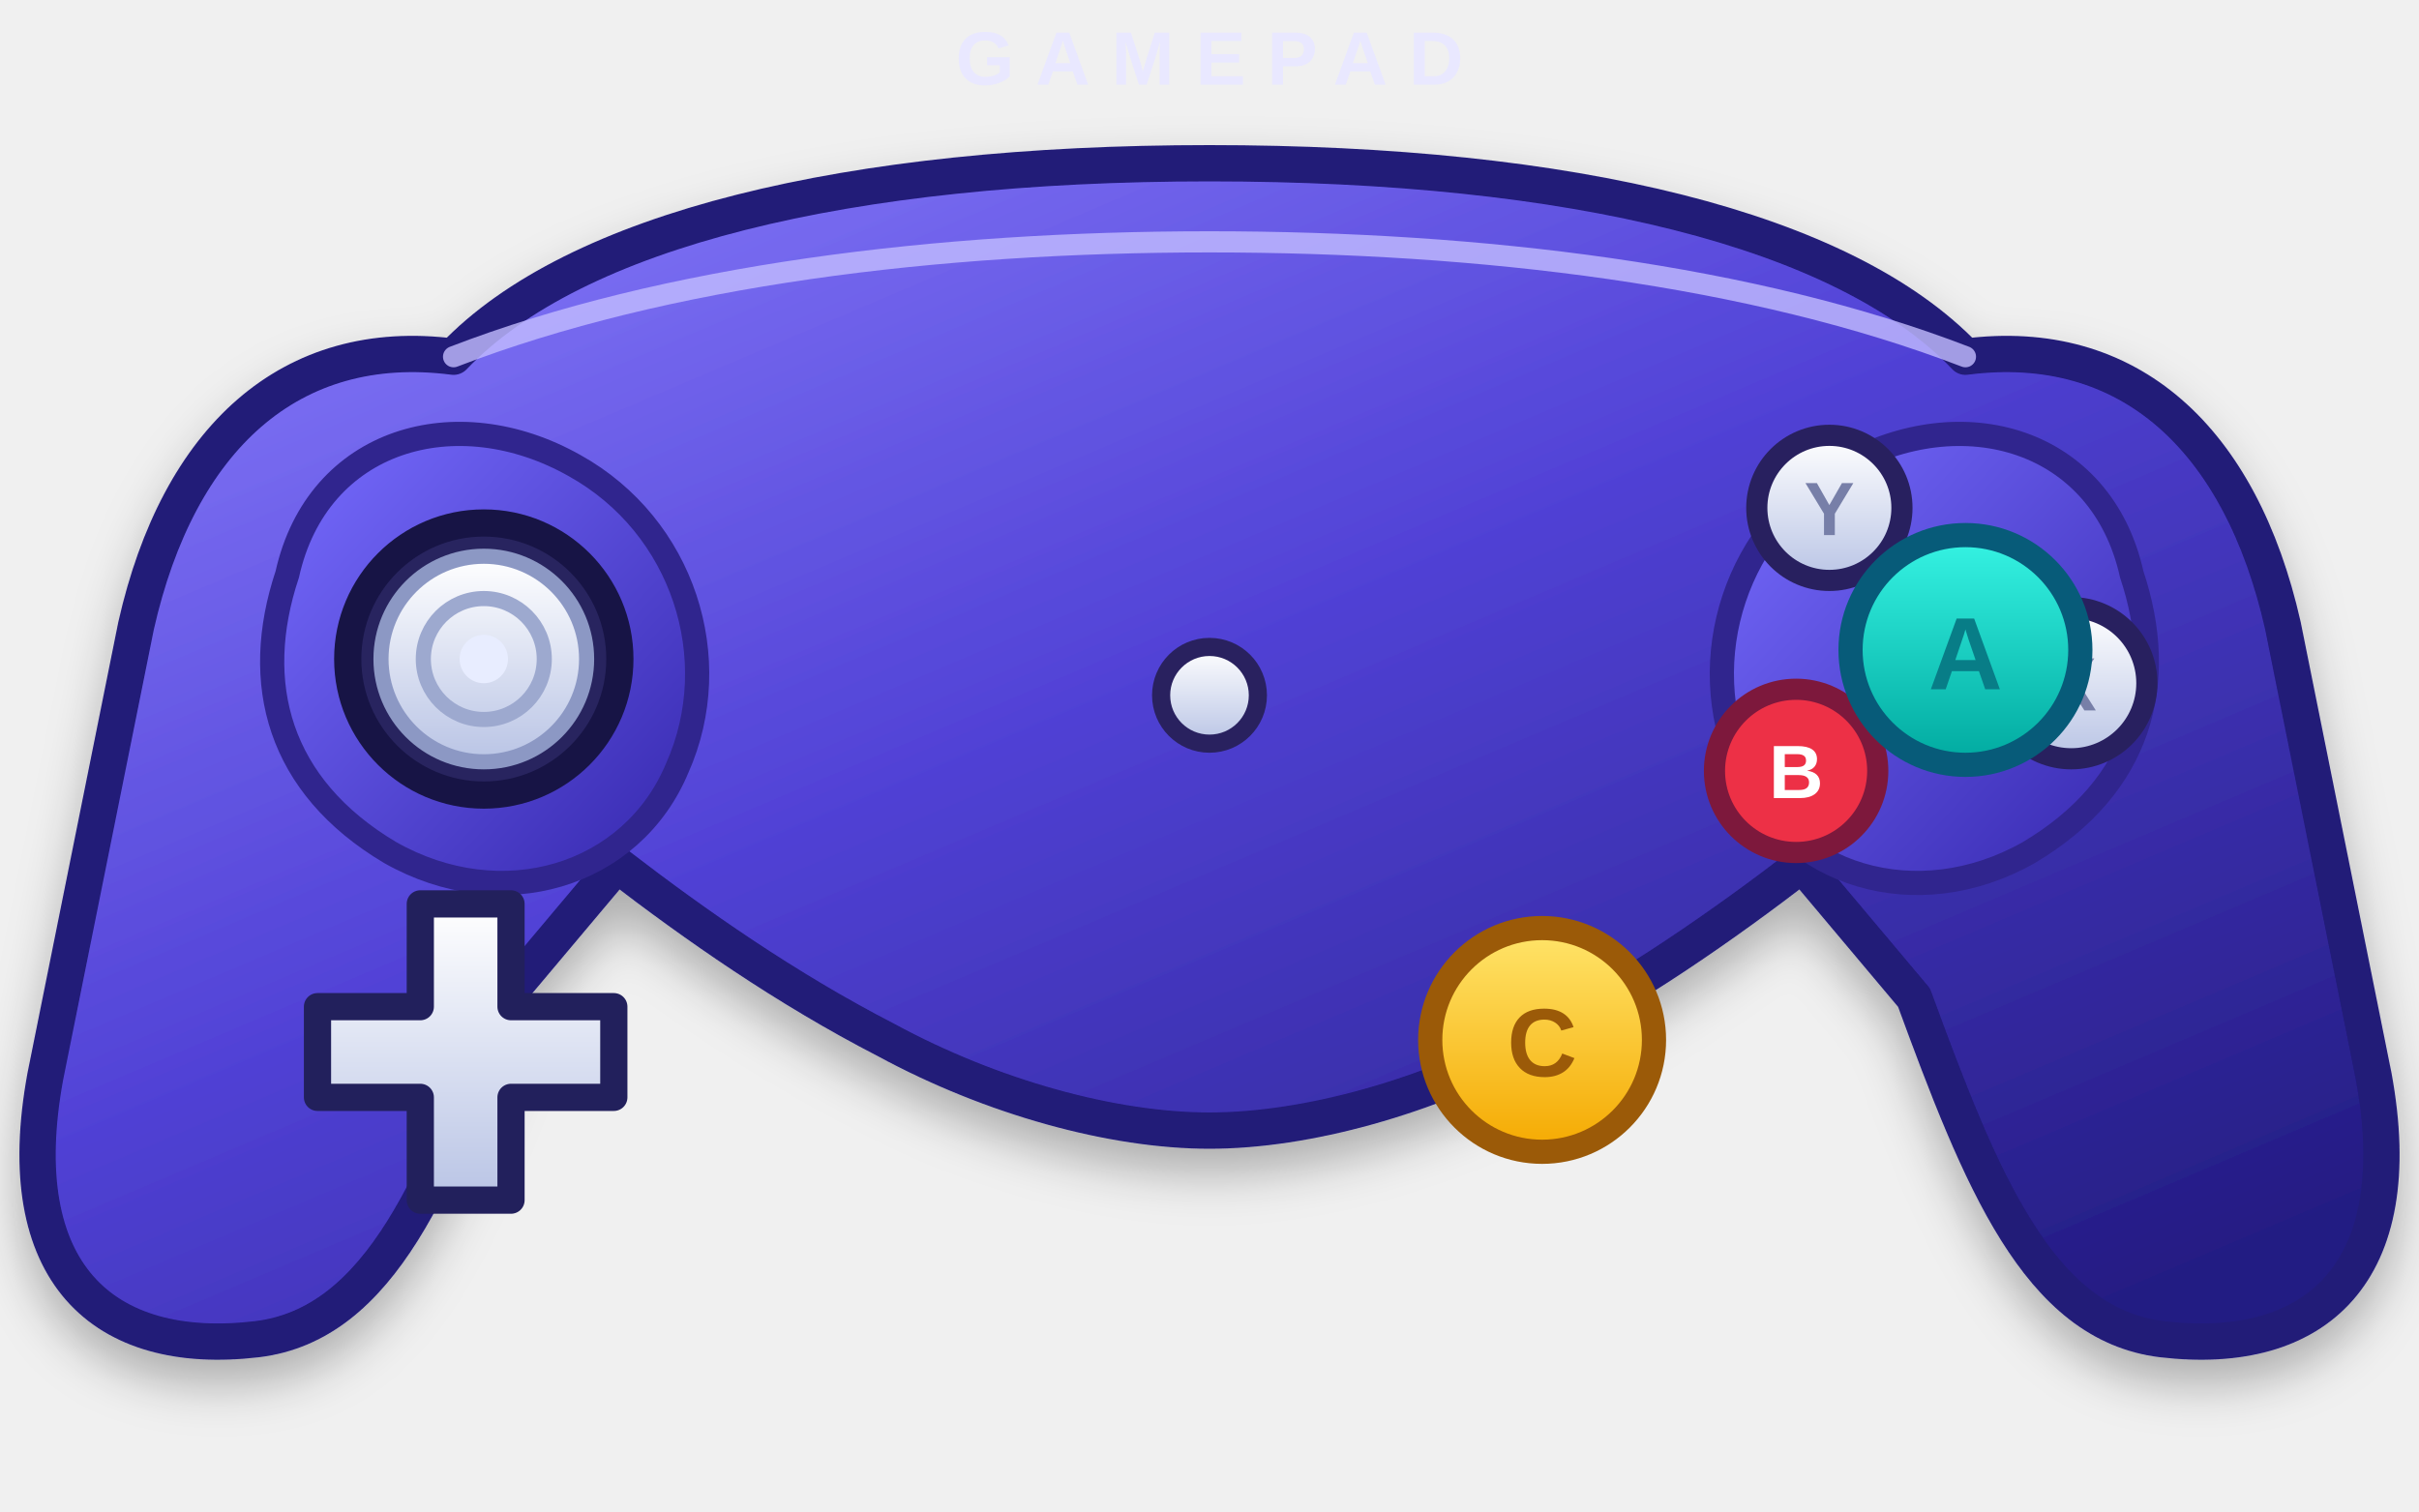
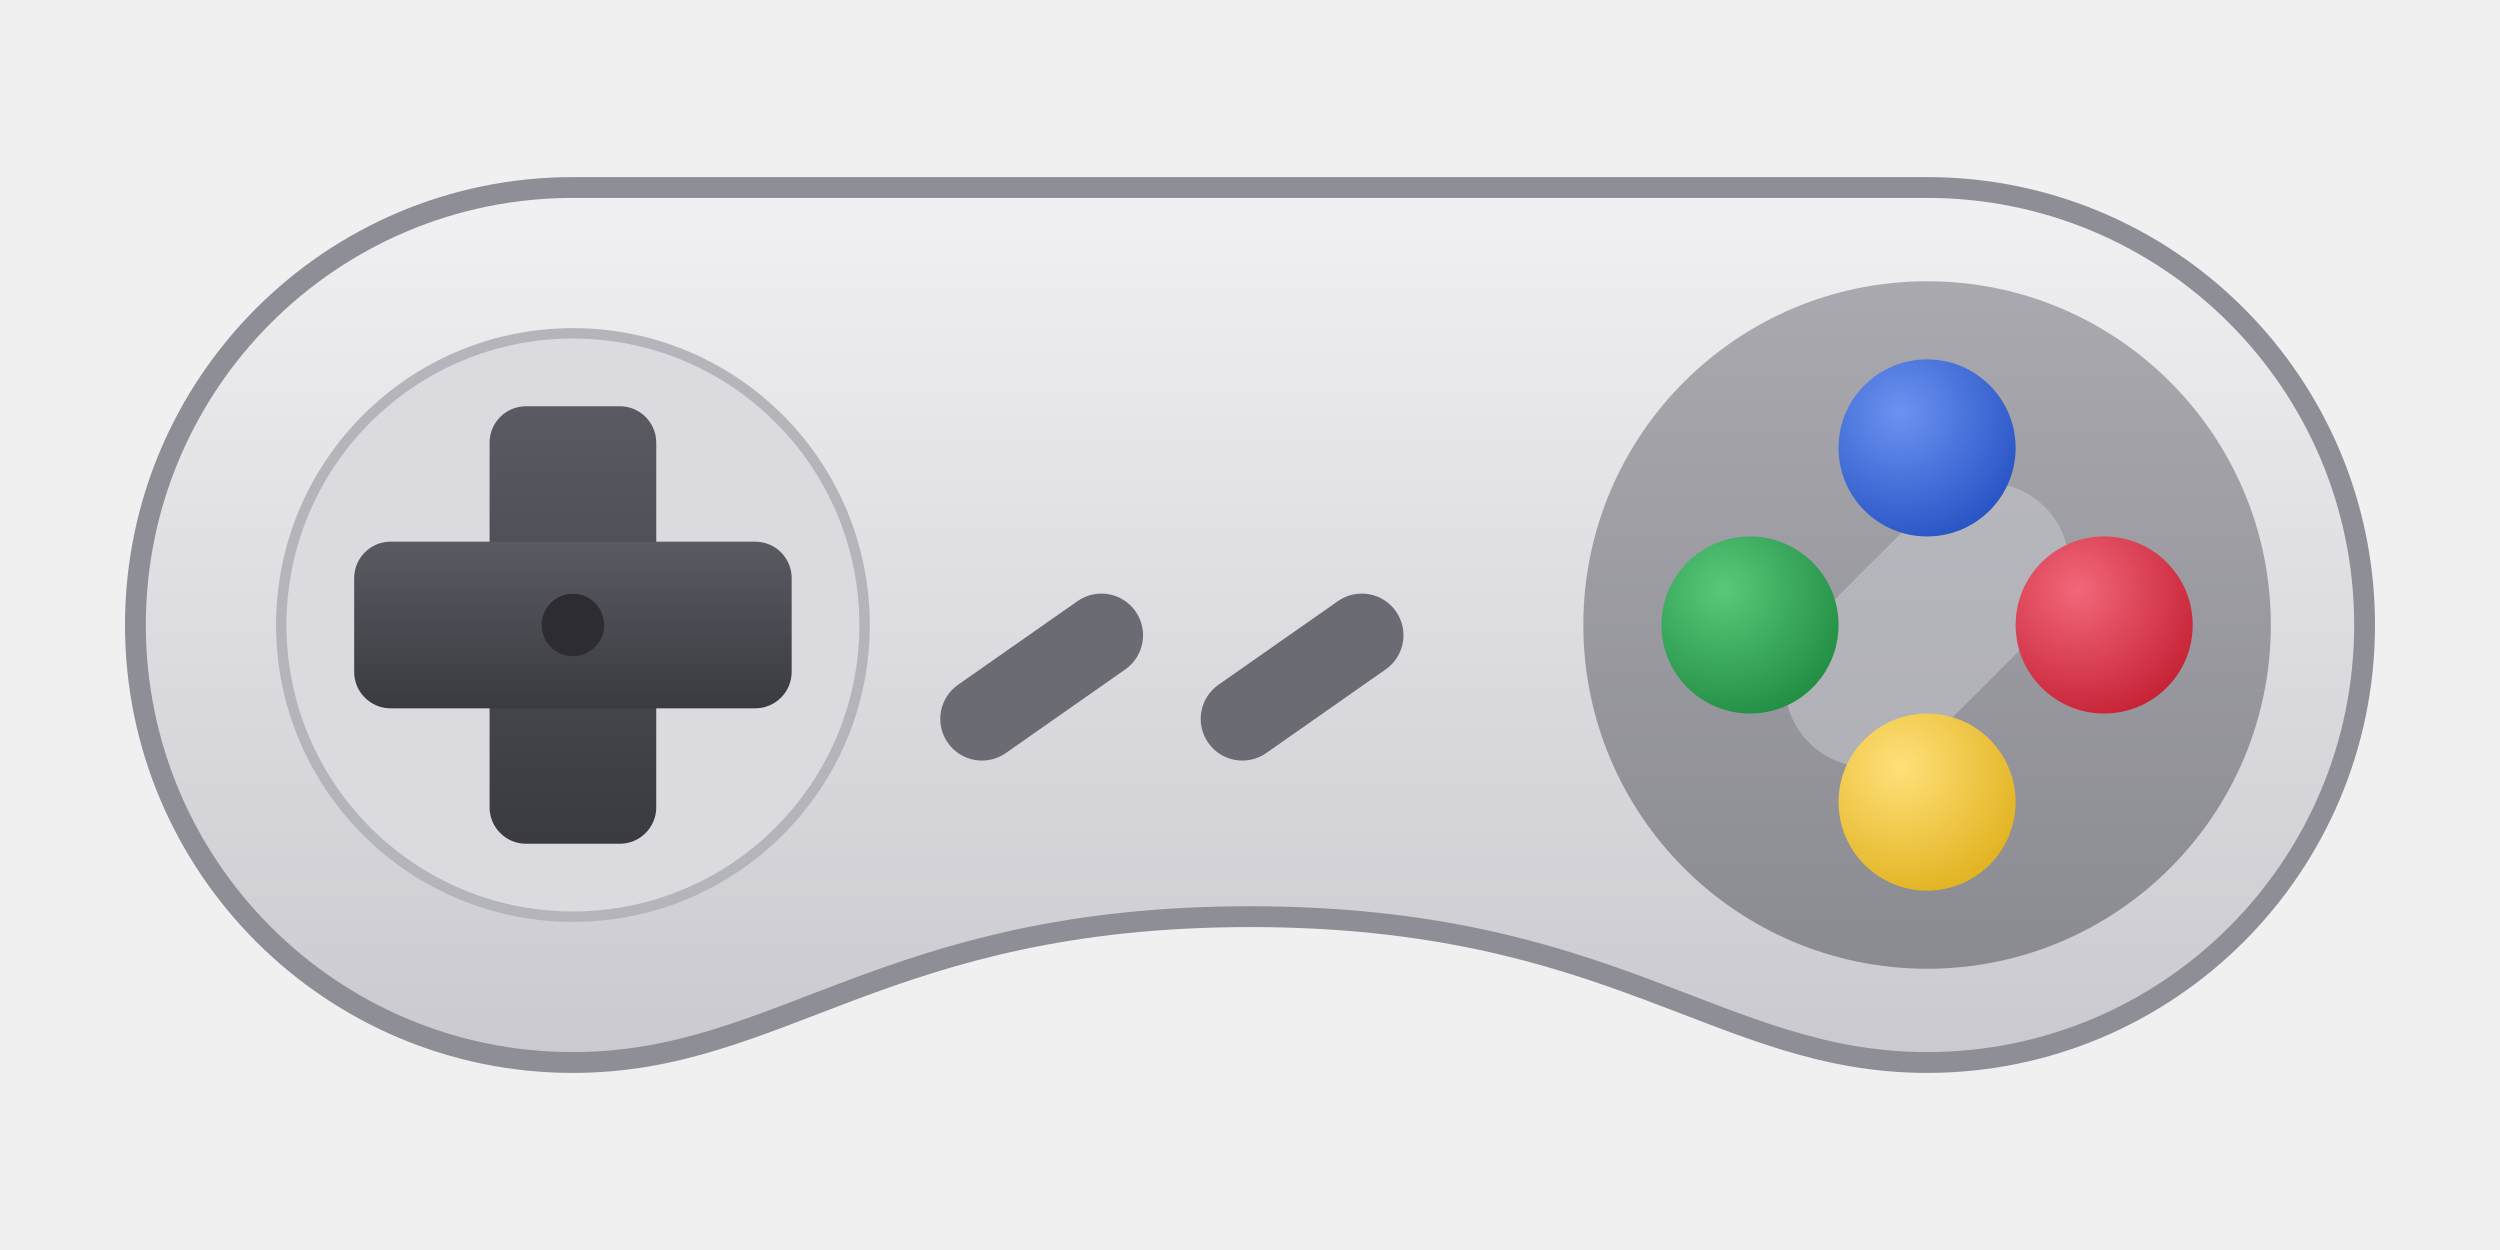
- <svg xmlns="http://www.w3.org/2000/svg" viewBox="0 0 800 500" role="img" aria-labelledby="title desc">
+ <svg xmlns="http://www.w3.org/2000/svg" viewBox="0 0 480 240" width="480" height="240" role="img" aria-label="Mando retro">
  <defs>
-     <linearGradient id="shell" x1="0" y1="0" x2="0.85" y2="1">
-       <stop offset="0" stop-color="#8d82ff" />
-       <stop offset=".48" stop-color="#5142d6" />
-       <stop offset="1" stop-color="#241c83" />
+     <linearGradient id="body" x1="0" y1="0" x2="0" y2="1">
+       <stop offset="0" stop-color="#F1F1F3" />
+       <stop offset="1" stop-color="#C9C9CF" />
    </linearGradient>
-     <linearGradient id="face" x1="0" y1="0" x2="1" y2="1">
-       <stop offset="0" stop-color="#776cff" />
-       <stop offset="1" stop-color="#3527ad" />
+     <linearGradient id="plate" x1="0" y1="0" x2="0" y2="1">
+       <stop offset="0" stop-color="#A9A9AF" />
+       <stop offset="1" stop-color="#8A8A91" />
    </linearGradient>
-     <linearGradient id="white" x1="0" y1="0" x2="0" y2="1">
-       <stop offset="0" stop-color="#fff" />
-       <stop offset="1" stop-color="#b9c4e5" />
+     <linearGradient id="dpad" x1="0" y1="0" x2="0" y2="1">
+       <stop offset="0" stop-color="#5A5A62" />
+       <stop offset="1" stop-color="#3A3A41" />
    </linearGradient>
-     <linearGradient id="cyan" x1="0" y1="0" x2="0" y2="1">
-       <stop offset="0" stop-color="#36f4e4" />
-       <stop offset="1" stop-color="#00a99f" />
-     </linearGradient>
-     <linearGradient id="yellow" x1="0" y1="0" x2="0" y2="1">
-       <stop offset="0" stop-color="#ffe56b" />
-       <stop offset="1" stop-color="#f5a900" />
-     </linearGradient>
-     <filter id="shadow" x="-20%" y="-20%" width="140%" height="150%">
-       <feGaussianBlur in="SourceAlpha" stdDeviation="8" />
-       <feOffset dy="8" />
-       <feComponentTransfer>
-         <feFuncA type="linear" slope=".28" />
-       </feComponentTransfer>
-       <feMerge>
-         <feMergeNode />
-         <feMergeNode in="SourceGraphic" />
-       </feMerge>
-     </filter>
+     <radialGradient id="blue" cx=".35" cy=".3" r=".8">
+       <stop offset="0" stop-color="#6C93F2" />
+       <stop offset="1" stop-color="#2450C2" />
+     </radialGradient>
+     <radialGradient id="green" cx=".35" cy=".3" r=".8">
+       <stop offset="0" stop-color="#58C97A" />
+       <stop offset="1" stop-color="#1F8A41" />
+     </radialGradient>
+     <radialGradient id="red" cx=".35" cy=".3" r=".8">
+       <stop offset="0" stop-color="#F2677A" />
+       <stop offset="1" stop-color="#C41E31" />
+     </radialGradient>
+     <radialGradient id="yellow" cx=".35" cy=".3" r=".8">
+       <stop offset="0" stop-color="#FFE07A" />
+       <stop offset="1" stop-color="#E0B01B" />
+     </radialGradient>
  </defs>
-   <g>
-     <path d="M150 118 C190 76 280 54 400 54 C520 54 610 76 650 118 C704 111 741 145 755 207 L785 356 C797 421 766 449 715 443 C674 438 655 390 633 330 L596 286 C570 306 540 327 507 344 C472 363 432 374 400 374 C368 374 328 363 293 344 C260 327 230 306 204 286 L167 330 C145 390 126 438 85 443 C34 449 3 421 15 356 L45 207 C59 145 96 111 150 118 Z" fill="url(#shell)" stroke="#211a78" stroke-width="12" stroke-linejoin="round" filter="url(#shadow)" />
-     <path d="M150 118 C220 91 310 80 400 80 C490 80 580 91 650 118" fill="none" stroke="#c2bbff" stroke-width="7" stroke-linecap="round" opacity=".8" />
-     <path d="M95 190 C105 145 151 132 190 154 C226 174 240 218 224 254 C209 290 166 303 129 282 C92 260 83 226 95 190Z" fill="url(#face)" stroke="#30258e" stroke-width="8" />
-     <path d="M705 190 C695 145 649 132 610 154 C574 174 560 218 576 254 C591 290 634 303 671 282 C708 260 717 226 705 190Z" fill="url(#face)" stroke="#30258e" stroke-width="8" />
-     <circle cx="160" cy="218" r="45" fill="#28245f" stroke="#171445" stroke-width="9" />
-     <circle cx="160" cy="218" r="34" fill="url(#white)" stroke="#8c98c4" stroke-width="5" />
-     <circle cx="160" cy="218" r="20" fill="none" stroke="#9da9cf" stroke-width="5" />
-     <circle cx="160" cy="218" r="8" fill="#e8edff" />
-     <path d="M105 333 h34 v-34 h30 v34 h34 v30 h-34 v34 h-30 v-34 h-34Z" fill="url(#white)" stroke="#22205c" stroke-width="9" stroke-linejoin="round" />
-     <circle cx="400" cy="230" r="16" fill="url(#white)" stroke="#29215f" stroke-width="6" />
-     <circle cx="605" cy="168" r="24" fill="url(#white)" stroke="#28205f" stroke-width="7" />
-     <text x="605" y="177" text-anchor="middle" font-family="Arial,sans-serif" font-size="25" font-weight="800" fill="#777fa8">Y</text>
-     <circle cx="685" cy="226" r="25" fill="url(#white)" stroke="#28205f" stroke-width="7" />
-     <text x="685" y="235" text-anchor="middle" font-family="Arial,sans-serif" font-size="25" font-weight="800" fill="#777fa8">X</text>
-     <circle cx="594" cy="255" r="27" fill="#ed3046" stroke="#7d183c" stroke-width="7" />
-     <text x="594" y="264" text-anchor="middle" font-family="Arial,sans-serif" font-size="25" font-weight="800" fill="#fff">B</text>
-     <circle cx="650" cy="215" r="38" fill="url(#cyan)" stroke="#075b79" stroke-width="8" />
-     <text x="650" y="228" text-anchor="middle" font-family="Arial,sans-serif" font-size="34" font-weight="900" fill="#087d87">A</text>
-     <circle cx="510" cy="344" r="37" fill="url(#yellow)" stroke="#9b5a08" stroke-width="8" />
-     <text x="510" y="356" text-anchor="middle" font-family="Arial,sans-serif" font-size="32" font-weight="900" fill="#9b5a08">C</text>
+   <path d="M110 36H370A84 84 0 0 1 454 120A84 84 0 0 1 370 204C330 204 310 176 240 176C170 176 150 204 110 204A84 84 0 0 1 26 120A84 84 0 0 1 110 36Z" fill="url(#body)" stroke="#8E8E96" stroke-width="4" stroke-linejoin="round" />
+   <circle cx="110" cy="120" r="56" fill="#DADADF" stroke="#B4B4BB" stroke-width="2" />
+   <g fill="url(#dpad)">
+     <rect x="94" y="78" width="32" height="84" rx="7" />
+     <rect x="68" y="104" width="84" height="32" rx="7" />
  </g>
-   <text x="400" y="28" text-anchor="middle" font-family="Arial,sans-serif" font-size="25" font-weight="900" letter-spacing="7" fill="#e9e8ff">GAMEPAD</text>
+   <circle cx="110" cy="120" r="6" fill="#2C2C32" />
+   <g fill="#6B6B73">
+     <rect x="178" y="122" width="44" height="16" rx="8" transform="rotate(-35 200 130)" />
+     <rect x="228" y="122" width="44" height="16" rx="8" transform="rotate(-35 250 130)" />
+   </g>
+   <circle cx="370" cy="120" r="66" fill="url(#plate)" />
+   <rect x="338" y="104" width="64" height="32" rx="16" transform="rotate(-45 370 120)" fill="#C9C9CF" opacity=".55" />
+   <circle cx="370" cy="86" r="17" fill="url(#blue)" />
+   <circle cx="336" cy="120" r="17" fill="url(#green)" />
+   <circle cx="404" cy="120" r="17" fill="url(#red)" />
+   <circle cx="370" cy="154" r="17" fill="url(#yellow)" />
</svg>
